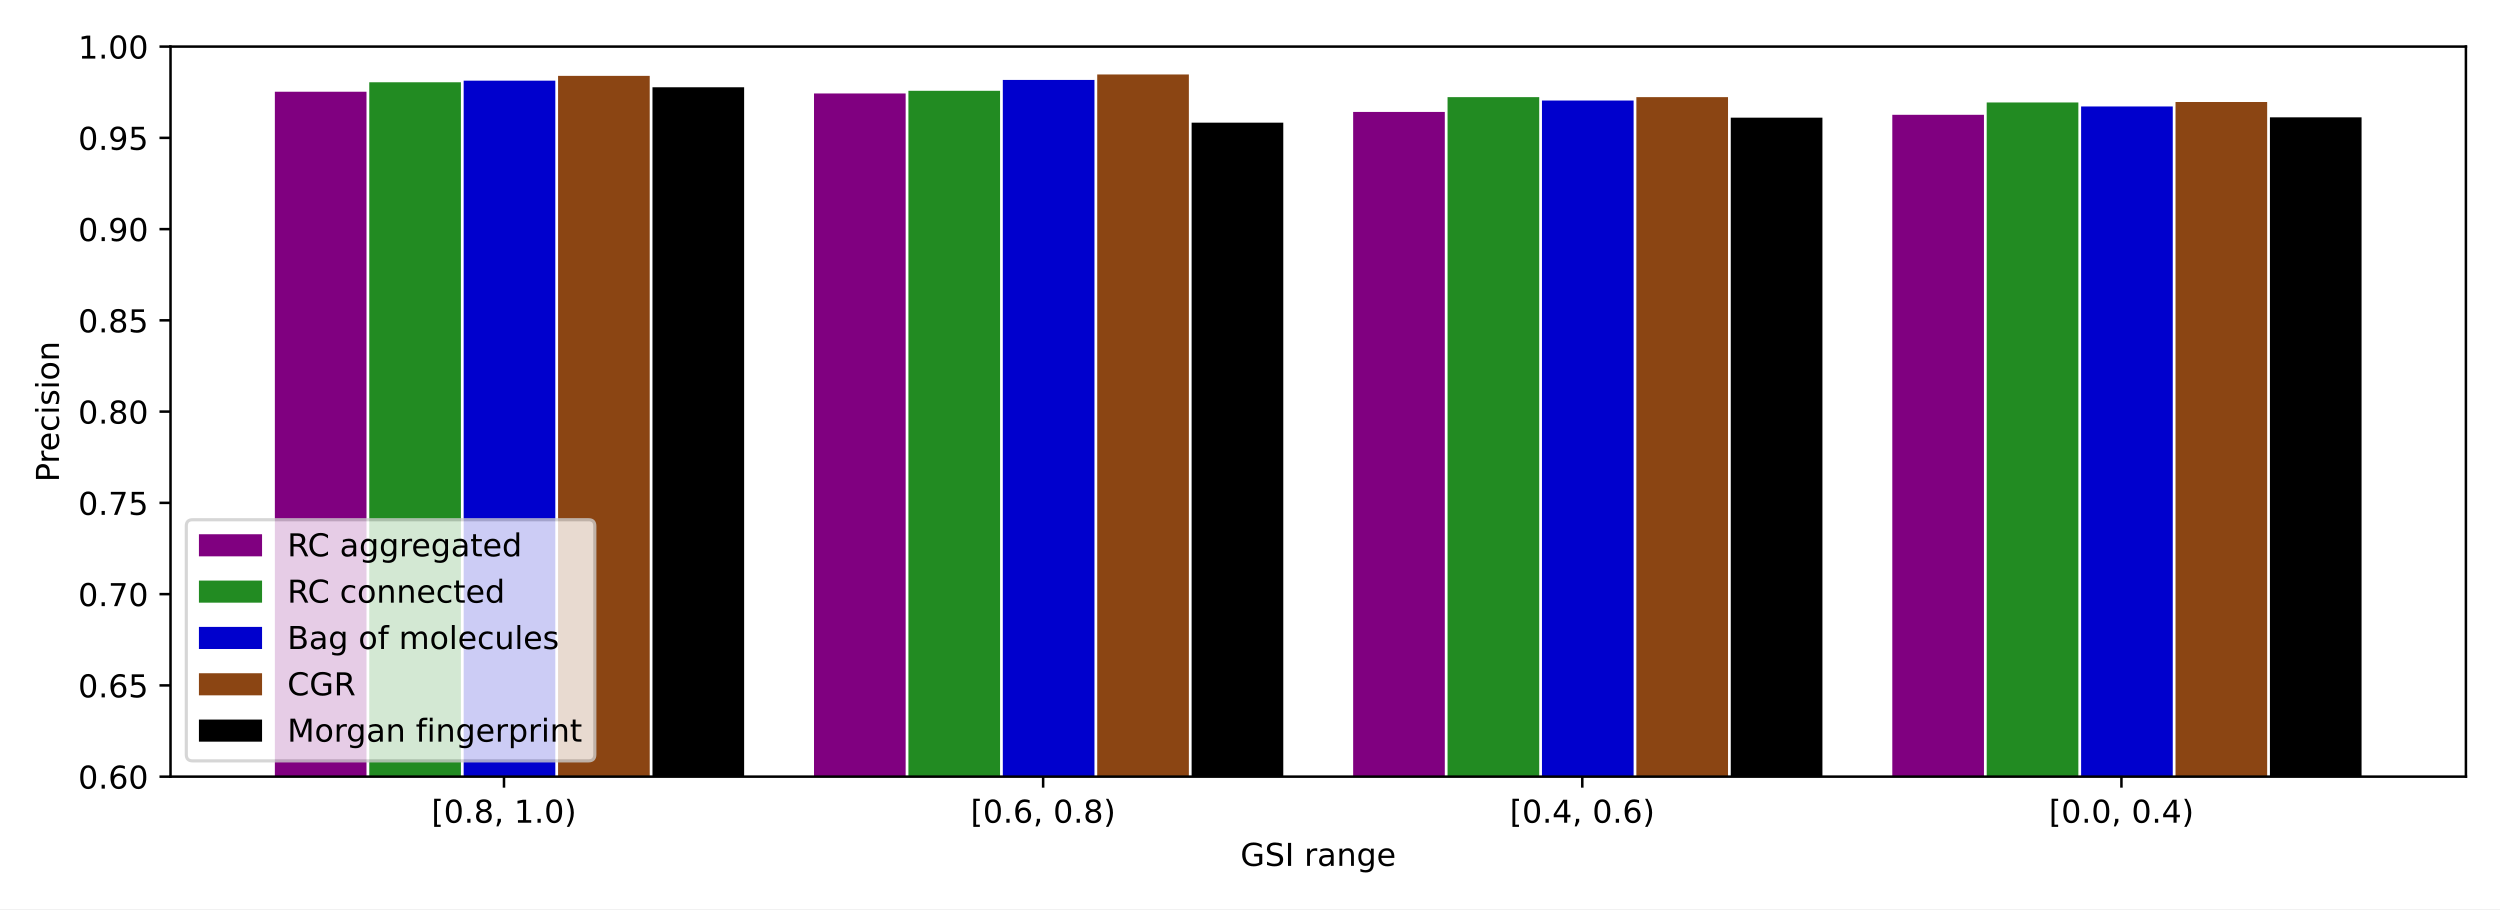
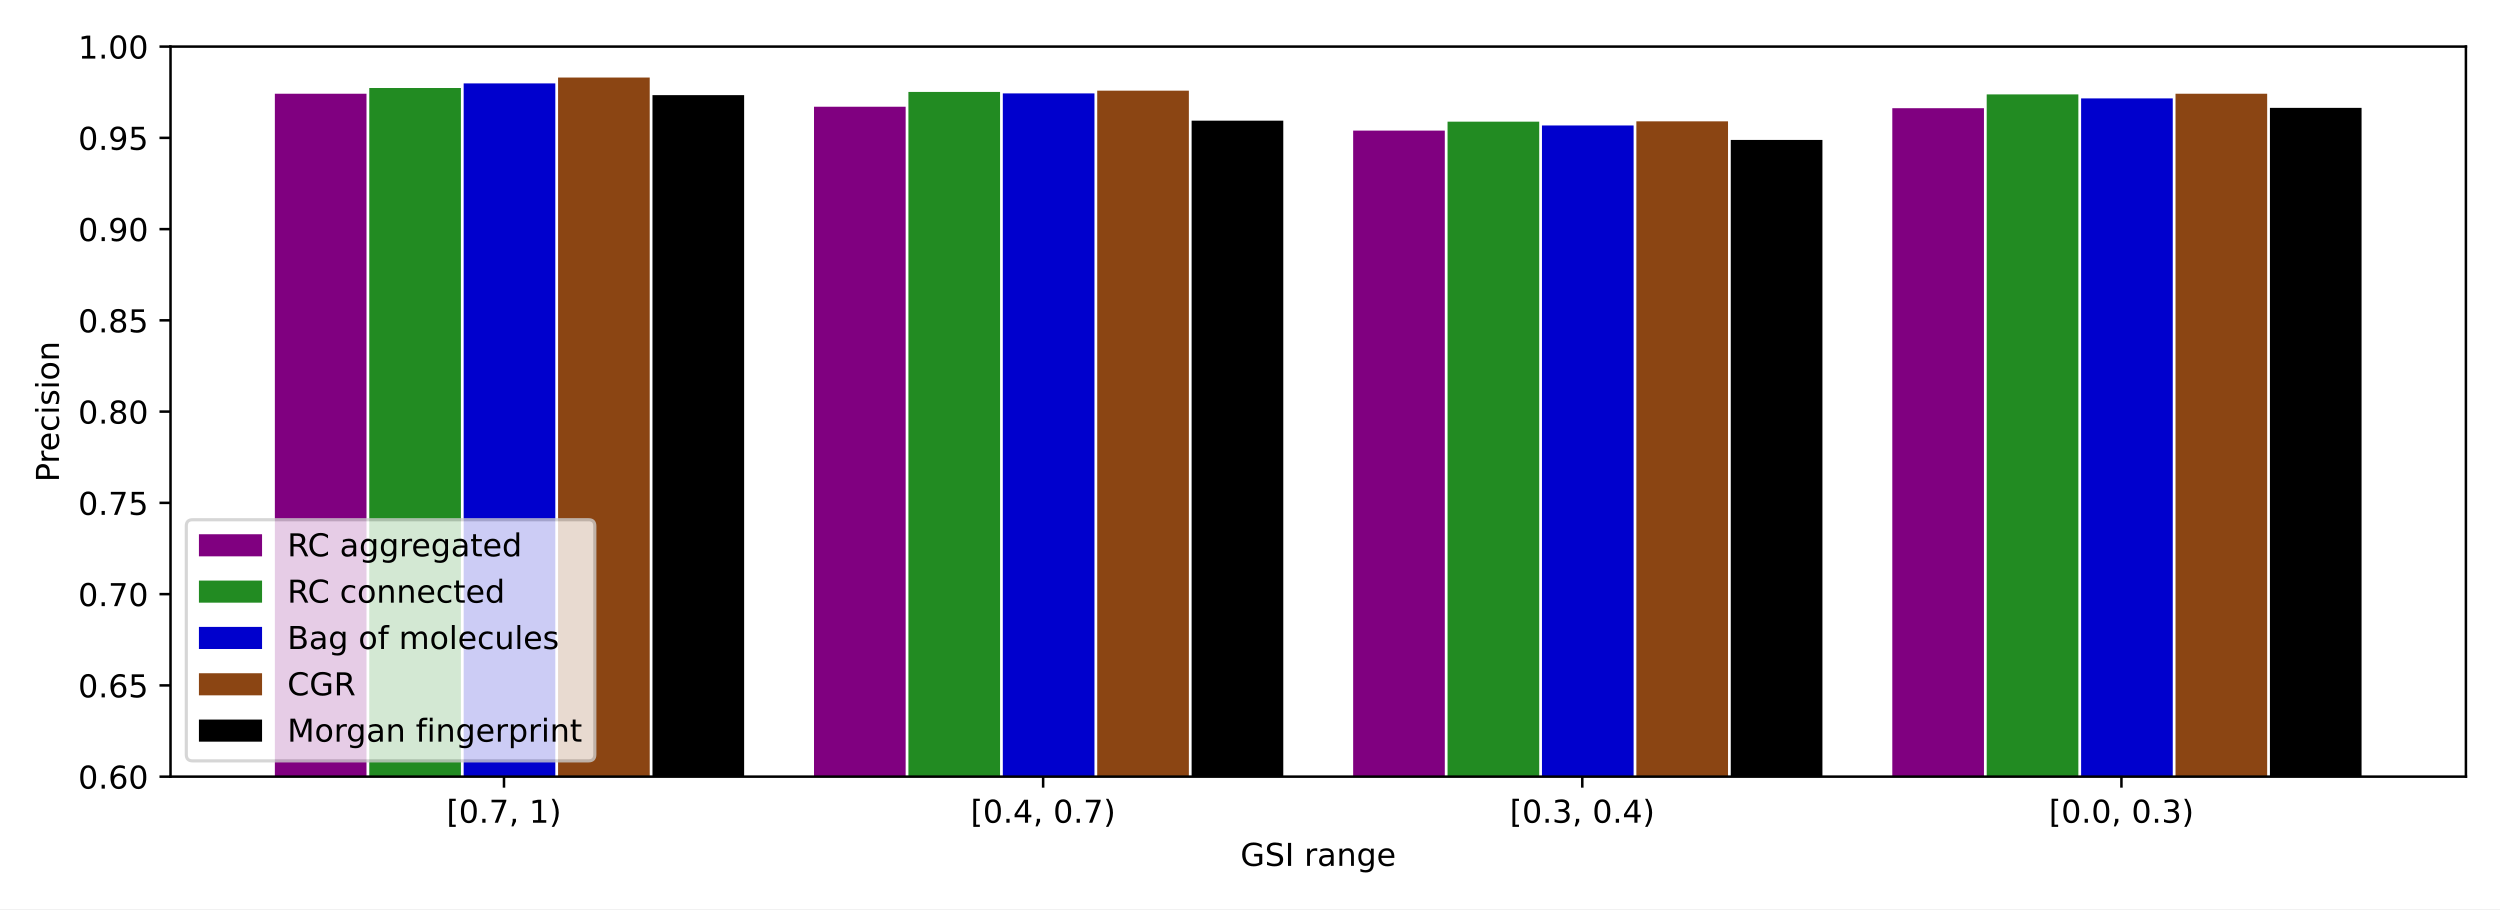
<svg xmlns="http://www.w3.org/2000/svg" xmlns:xlink="http://www.w3.org/1999/xlink" width="792pt" height="288pt" viewBox="0 0 792 288" version="1.1">
  <defs>
    <style type="text/css">*{stroke-linejoin: round; stroke-linecap: butt}</style>
  </defs>
  <g id="figure_1">
    <g id="patch_1">
      <path d="M 0 288  L 792 288  L 792 0  L 0 0  z " style="fill: #ffffff" />
    </g>
    <g id="axes_1">
      <g id="patch_2">
        <path d="M 54.02 246.04  L 781.2 246.04  L 781.2 14.76  L 54.02 14.76  z " style="fill: #ffffff" />
      </g>
      <g id="patch_3">
-         <path d="M 116.981 592.96  L 146.017 592.96  L 146.017 26.057  L 116.981 26.057  z " clip-path="url(#pd9f2e4aaf0)" style="fill: #228b22" />
+         <path d="M 116.981 592.96  L 146.017 592.96  L 146.017 27.884  L 116.981 27.884  z " clip-path="url(#p2e8900aa84)" style="fill: #228b22" />
      </g>
      <g id="patch_4">
-         <path d="M 87.074 592.96  L 116.11 592.96  L 116.11 29.062  L 87.074 29.062  z " clip-path="url(#pd9f2e4aaf0)" style="fill: #800080" />
+         <path d="M 87.074 592.96  L 116.11 592.96  L 116.11 29.701  L 87.074 29.701  z " clip-path="url(#p2e8900aa84)" style="fill: #800080" />
      </g>
      <g id="patch_5">
-         <path d="M 206.703 592.96  L 235.74 592.96  L 235.74 27.643  L 206.703 27.643  z " clip-path="url(#pd9f2e4aaf0)" />
+         <path d="M 206.703 592.96  L 235.74 592.96  L 235.74 30.144  L 206.703 30.144  z " clip-path="url(#p2e8900aa84)" />
      </g>
      <g id="patch_6">
-         <path d="M 146.889 592.96  L 175.925 592.96  L 175.925 25.553  L 146.889 25.553  z " clip-path="url(#pd9f2e4aaf0)" style="fill: #0000cd" />
+         <path d="M 146.889 592.96  L 175.925 592.96  L 175.925 26.414  L 146.889 26.414  z " clip-path="url(#p2e8900aa84)" style="fill: #0000cd" />
      </g>
      <g id="patch_7">
-         <path d="M 176.796 592.96  L 205.832 592.96  L 205.832 24.036  L 176.796 24.036  z " clip-path="url(#pd9f2e4aaf0)" style="fill: #8b4513" />
+         <path d="M 176.796 592.96  L 205.832 592.96  L 205.832 24.56  L 176.796 24.56  z " clip-path="url(#p2e8900aa84)" style="fill: #8b4513" />
      </g>
      <g id="patch_8">
-         <path d="M 287.783 592.96  L 316.82 592.96  L 316.82 28.756  L 287.783 28.756  z " clip-path="url(#pd9f2e4aaf0)" style="fill: #228b22" />
+         <path d="M 287.783 592.96  L 316.82 592.96  L 316.82 29.117  L 287.783 29.117  z " clip-path="url(#p2e8900aa84)" style="fill: #228b22" />
      </g>
      <g id="patch_9">
-         <path d="M 257.876 592.96  L 286.912 592.96  L 286.912 29.608  L 257.876 29.608  z " clip-path="url(#pd9f2e4aaf0)" style="fill: #800080" />
+         <path d="M 257.876 592.96  L 286.912 592.96  L 286.912 33.817  L 257.876 33.817  z " clip-path="url(#p2e8900aa84)" style="fill: #800080" />
      </g>
      <g id="patch_10">
-         <path d="M 377.506 592.96  L 406.542 592.96  L 406.542 38.852  L 377.506 38.852  z " clip-path="url(#pd9f2e4aaf0)" />
+         <path d="M 377.506 592.96  L 406.542 592.96  L 406.542 38.218  L 377.506 38.218  z " clip-path="url(#p2e8900aa84)" />
      </g>
      <g id="patch_11">
-         <path d="M 317.691 592.96  L 346.727 592.96  L 346.727 25.321  L 317.691 25.321  z " clip-path="url(#pd9f2e4aaf0)" style="fill: #0000cd" />
+         <path d="M 317.691 592.96  L 346.727 592.96  L 346.727 29.586  L 317.691 29.586  z " clip-path="url(#p2e8900aa84)" style="fill: #0000cd" />
      </g>
      <g id="patch_12">
-         <path d="M 347.598 592.96  L 376.635 592.96  L 376.635 23.587  L 347.598 23.587  z " clip-path="url(#pd9f2e4aaf0)" style="fill: #8b4513" />
+         <path d="M 347.598 592.96  L 376.635 592.96  L 376.635 28.714  L 347.598 28.714  z " clip-path="url(#p2e8900aa84)" style="fill: #8b4513" />
      </g>
      <g id="patch_13">
-         <path d="M 458.585 592.96  L 487.622 592.96  L 487.622 30.762  L 458.585 30.762  z " clip-path="url(#pd9f2e4aaf0)" style="fill: #228b22" />
+         <path d="M 458.585 592.96  L 487.622 592.96  L 487.622 38.549  L 458.585 38.549  z " clip-path="url(#p2e8900aa84)" style="fill: #228b22" />
      </g>
      <g id="patch_14">
-         <path d="M 428.678 592.96  L 457.714 592.96  L 457.714 35.467  L 428.678 35.467  z " clip-path="url(#pd9f2e4aaf0)" style="fill: #800080" />
+         <path d="M 428.678 592.96  L 457.714 592.96  L 457.714 41.377  L 428.678 41.377  z " clip-path="url(#p2e8900aa84)" style="fill: #800080" />
      </g>
      <g id="patch_15">
-         <path d="M 548.308 592.96  L 577.344 592.96  L 577.344 37.287  L 548.308 37.287  z " clip-path="url(#pd9f2e4aaf0)" />
+         <path d="M 548.308 592.96  L 577.344 592.96  L 577.344 44.326  L 548.308 44.326  z " clip-path="url(#p2e8900aa84)" />
      </g>
      <g id="patch_16">
-         <path d="M 488.493 592.96  L 517.529 592.96  L 517.529 31.86  L 488.493 31.86  z " clip-path="url(#pd9f2e4aaf0)" style="fill: #0000cd" />
+         <path d="M 488.493 592.96  L 517.529 592.96  L 517.529 39.747  L 488.493 39.747  z " clip-path="url(#p2e8900aa84)" style="fill: #0000cd" />
      </g>
      <g id="patch_17">
-         <path d="M 518.4 592.96  L 547.437 592.96  L 547.437 30.777  L 518.4 30.777  z " clip-path="url(#pd9f2e4aaf0)" style="fill: #8b4513" />
+         <path d="M 518.4 592.96  L 547.437 592.96  L 547.437 38.43  L 518.4 38.43  z " clip-path="url(#p2e8900aa84)" style="fill: #8b4513" />
      </g>
      <g id="patch_18">
-         <path d="M 629.388 592.96  L 658.424 592.96  L 658.424 32.469  L 629.388 32.469  z " clip-path="url(#pd9f2e4aaf0)" style="fill: #228b22" />
+         <path d="M 629.388 592.96  L 658.424 592.96  L 658.424 29.897  L 629.388 29.897  z " clip-path="url(#p2e8900aa84)" style="fill: #228b22" />
      </g>
      <g id="patch_19">
-         <path d="M 599.48 592.96  L 628.517 592.96  L 628.517 36.374  L 599.48 36.374  z " clip-path="url(#pd9f2e4aaf0)" style="fill: #800080" />
+         <path d="M 599.48 592.96  L 628.517 592.96  L 628.517 34.27  L 599.48 34.27  z " clip-path="url(#p2e8900aa84)" style="fill: #800080" />
      </g>
      <g id="patch_20">
-         <path d="M 719.11 592.96  L 748.146 592.96  L 748.146 37.175  L 719.11 37.175  z " clip-path="url(#pd9f2e4aaf0)" />
+         <path d="M 719.11 592.96  L 748.146 592.96  L 748.146 34.171  L 719.11 34.171  z " clip-path="url(#p2e8900aa84)" />
      </g>
      <g id="patch_21">
-         <path d="M 659.295 592.96  L 688.331 592.96  L 688.331 33.721  L 659.295 33.721  z " clip-path="url(#pd9f2e4aaf0)" style="fill: #0000cd" />
+         <path d="M 659.295 592.96  L 688.331 592.96  L 688.331 31.18  L 659.295 31.18  z " clip-path="url(#p2e8900aa84)" style="fill: #0000cd" />
      </g>
      <g id="patch_22">
-         <path d="M 689.203 592.96  L 718.239 592.96  L 718.239 32.311  L 689.203 32.311  z " clip-path="url(#pd9f2e4aaf0)" style="fill: #8b4513" />
+         <path d="M 689.203 592.96  L 718.239 592.96  L 718.239 29.702  L 689.203 29.702  z " clip-path="url(#p2e8900aa84)" style="fill: #8b4513" />
      </g>
      <g id="patch_23">
-         <path d="M 105.862 592.96  L 242.504 592.96  L 242.504 592.96  L 105.862 592.96  z " clip-path="url(#pd9f2e4aaf0)" style="fill: #800080" />
+         <path d="M 105.862 592.96  L 242.504 592.96  L 242.504 592.96  L 105.862 592.96  z " clip-path="url(#p2e8900aa84)" style="fill: #800080" />
      </g>
      <g id="patch_24">
-         <path d="M 105.862 592.96  L 242.504 592.96  L 242.504 592.96  L 105.862 592.96  z " clip-path="url(#pd9f2e4aaf0)" style="fill: #228b22" />
+         <path d="M 105.862 592.96  L 242.504 592.96  L 242.504 592.96  L 105.862 592.96  z " clip-path="url(#p2e8900aa84)" style="fill: #228b22" />
      </g>
      <g id="patch_25">
-         <path d="M 105.862 592.96  L 242.504 592.96  L 242.504 592.96  L 105.862 592.96  z " clip-path="url(#pd9f2e4aaf0)" style="fill: #0000cd" />
+         <path d="M 105.862 592.96  L 242.504 592.96  L 242.504 592.96  L 105.862 592.96  z " clip-path="url(#p2e8900aa84)" style="fill: #0000cd" />
      </g>
      <g id="patch_26">
-         <path d="M 105.862 592.96  L 242.504 592.96  L 242.504 592.96  L 105.862 592.96  z " clip-path="url(#pd9f2e4aaf0)" style="fill: #8b4513" />
+         <path d="M 105.862 592.96  L 242.504 592.96  L 242.504 592.96  L 105.862 592.96  z " clip-path="url(#p2e8900aa84)" style="fill: #8b4513" />
      </g>
      <g id="patch_27">
-         <path d="M 105.862 592.96  L 242.504 592.96  L 242.504 592.96  L 105.862 592.96  z " clip-path="url(#pd9f2e4aaf0)" />
+         <path d="M 105.862 592.96  L 242.504 592.96  L 242.504 592.96  L 105.862 592.96  z " clip-path="url(#p2e8900aa84)" />
      </g>
      <g id="matplotlib.axis_1">
        <g id="xtick_1">
          <g id="line2d_1">
            <defs>
-               <path id="m2d03175a49" d="M 0 0  L 0 3.5  " style="stroke: #000000; stroke-width: 0.8" />
-             </defs>
-             <g>
-               <use xlink:href="#m2d03175a49" x="159.665" y="246.04" style="stroke: #000000; stroke-width: 0.8" />
+               <path id="ma5fc46424d" d="M 0 0  L 0 3.5  " style="stroke: #000000; stroke-width: 0.8" />
+             </defs>
+             <g>
+               <use xlink:href="#ma5fc46424d" x="159.665" y="246.04" style="stroke: #000000; stroke-width: 0.8" />
            </g>
          </g>
          <g id="text_1">
-             <g transform="translate(136.6817 260.6384) scale(0.1 -0.1)">
+             <g transform="translate(141.4521 260.6384) scale(0.1 -0.1)">
              <defs>
                <path id="DejaVuSans-5b" d="M 550 4863  L 1875 4863  L 1875 4416  L 1125 4416  L 1125 -397  L 1875 -397  L 1875 -844  L 550 -844  L 550 4863  z " transform="scale(0.015625)" />
                <path id="DejaVuSans-30" d="M 2034 4250  Q 1547 4250 1301 3770  Q 1056 3291 1056 2328  Q 1056 1369 1301 889  Q 1547 409 2034 409  Q 2525 409 2770 889  Q 3016 1369 3016 2328  Q 3016 3291 2770 3770  Q 2525 4250 2034 4250  z M 2034 4750  Q 2819 4750 3233 4129  Q 3647 3509 3647 2328  Q 3647 1150 3233 529  Q 2819 -91 2034 -91  Q 1250 -91 836 529  Q 422 1150 422 2328  Q 422 3509 836 4129  Q 1250 4750 2034 4750  z " transform="scale(0.015625)" />
                <path id="DejaVuSans-2e" d="M 684 794  L 1344 794  L 1344 0  L 684 0  L 684 794  z " transform="scale(0.015625)" />
-                 <path id="DejaVuSans-38" d="M 2034 2216  Q 1584 2216 1326 1975  Q 1069 1734 1069 1313  Q 1069 891 1326 650  Q 1584 409 2034 409  Q 2484 409 2743 651  Q 3003 894 3003 1313  Q 3003 1734 2745 1975  Q 2488 2216 2034 2216  z M 1403 2484  Q 997 2584 770 2862  Q 544 3141 544 3541  Q 544 4100 942 4425  Q 1341 4750 2034 4750  Q 2731 4750 3128 4425  Q 3525 4100 3525 3541  Q 3525 3141 3298 2862  Q 3072 2584 2669 2484  Q 3125 2378 3379 2068  Q 3634 1759 3634 1313  Q 3634 634 3220 271  Q 2806 -91 2034 -91  Q 1263 -91 848 271  Q 434 634 434 1313  Q 434 1759 690 2068  Q 947 2378 1403 2484  z M 1172 3481  Q 1172 3119 1398 2916  Q 1625 2713 2034 2713  Q 2441 2713 2670 2916  Q 2900 3119 2900 3481  Q 2900 3844 2670 4047  Q 2441 4250 2034 4250  Q 1625 4250 1398 4047  Q 1172 3844 1172 3481  z " transform="scale(0.015625)" />
+                 <path id="DejaVuSans-37" d="M 525 4666  L 3525 4666  L 3525 4397  L 1831 0  L 1172 0  L 2766 4134  L 525 4134  L 525 4666  z " transform="scale(0.015625)" />
                <path id="DejaVuSans-2c" d="M 750 794  L 1409 794  L 1409 256  L 897 -744  L 494 -744  L 750 256  L 750 794  z " transform="scale(0.015625)" />
                <path id="DejaVuSans-20" transform="scale(0.015625)" />
                <path id="DejaVuSans-31" d="M 794 531  L 1825 531  L 1825 4091  L 703 3866  L 703 4441  L 1819 4666  L 2450 4666  L 2450 531  L 3481 531  L 3481 0  L 794 0  L 794 531  z " transform="scale(0.015625)" />
                <path id="DejaVuSans-29" d="M 513 4856  L 1013 4856  Q 1481 4119 1714 3412  Q 1947 2706 1947 2009  Q 1947 1309 1714 600  Q 1481 -109 1013 -844  L 513 -844  Q 928 -128 1133 580  Q 1338 1288 1338 2009  Q 1338 2731 1133 3434  Q 928 4138 513 4856  z " transform="scale(0.015625)" />
              </defs>
              <use xlink:href="#DejaVuSans-5b" />
              <use xlink:href="#DejaVuSans-30" x="39.014" />
              <use xlink:href="#DejaVuSans-2e" x="102.637" />
-               <use xlink:href="#DejaVuSans-38" x="134.424" />
+               <use xlink:href="#DejaVuSans-37" x="134.424" />
              <use xlink:href="#DejaVuSans-2c" x="198.047" />
              <use xlink:href="#DejaVuSans-20" x="229.834" />
              <use xlink:href="#DejaVuSans-31" x="261.621" />
-               <use xlink:href="#DejaVuSans-2e" x="325.244" />
-               <use xlink:href="#DejaVuSans-30" x="357.031" />
-               <use xlink:href="#DejaVuSans-29" x="420.654" />
+               <use xlink:href="#DejaVuSans-29" x="325.244" />
            </g>
          </g>
        </g>
        <g id="xtick_2">
          <g id="line2d_2">
            <g>
-               <use xlink:href="#m2d03175a49" x="330.467" y="246.04" style="stroke: #000000; stroke-width: 0.8" />
+               <use xlink:href="#ma5fc46424d" x="330.467" y="246.04" style="stroke: #000000; stroke-width: 0.8" />
            </g>
          </g>
          <g id="text_2">
            <g transform="translate(307.4839 260.6384) scale(0.1 -0.1)">
-               <defs>
-                 <path id="DejaVuSans-36" d="M 2113 2584  Q 1688 2584 1439 2293  Q 1191 2003 1191 1497  Q 1191 994 1439 701  Q 1688 409 2113 409  Q 2538 409 2786 701  Q 3034 994 3034 1497  Q 3034 2003 2786 2293  Q 2538 2584 2113 2584  z M 3366 4563  L 3366 3988  Q 3128 4100 2886 4159  Q 2644 4219 2406 4219  Q 1781 4219 1451 3797  Q 1122 3375 1075 2522  Q 1259 2794 1537 2939  Q 1816 3084 2150 3084  Q 2853 3084 3261 2657  Q 3669 2231 3669 1497  Q 3669 778 3244 343  Q 2819 -91 2113 -91  Q 1303 -91 875 529  Q 447 1150 447 2328  Q 447 3434 972 4092  Q 1497 4750 2381 4750  Q 2619 4750 2861 4703  Q 3103 4656 3366 4563  z " transform="scale(0.015625)" />
-               </defs>
-               <use xlink:href="#DejaVuSans-5b" />
-               <use xlink:href="#DejaVuSans-30" x="39.014" />
-               <use xlink:href="#DejaVuSans-2e" x="102.637" />
-               <use xlink:href="#DejaVuSans-36" x="134.424" />
-               <use xlink:href="#DejaVuSans-2c" x="198.047" />
-               <use xlink:href="#DejaVuSans-20" x="229.834" />
-               <use xlink:href="#DejaVuSans-30" x="261.621" />
-               <use xlink:href="#DejaVuSans-2e" x="325.244" />
-               <use xlink:href="#DejaVuSans-38" x="357.031" />
-               <use xlink:href="#DejaVuSans-29" x="420.654" />
-             </g>
-           </g>
-         </g>
-         <g id="xtick_3">
-           <g id="line2d_3">
-             <g>
-               <use xlink:href="#m2d03175a49" x="501.269" y="246.04" style="stroke: #000000; stroke-width: 0.8" />
-             </g>
-           </g>
-           <g id="text_3">
-             <g transform="translate(478.2861 260.6384) scale(0.1 -0.1)">
              <defs>
                <path id="DejaVuSans-34" d="M 2419 4116  L 825 1625  L 2419 1625  L 2419 4116  z M 2253 4666  L 3047 4666  L 3047 1625  L 3713 1625  L 3713 1100  L 3047 1100  L 3047 0  L 2419 0  L 2419 1100  L 313 1100  L 313 1709  L 2253 4666  z " transform="scale(0.015625)" />
              </defs>
              <use xlink:href="#DejaVuSans-5b" />
              <use xlink:href="#DejaVuSans-30" x="39.014" />
              <use xlink:href="#DejaVuSans-2e" x="102.637" />
              <use xlink:href="#DejaVuSans-34" x="134.424" />
              <use xlink:href="#DejaVuSans-2c" x="198.047" />
              <use xlink:href="#DejaVuSans-20" x="229.834" />
              <use xlink:href="#DejaVuSans-30" x="261.621" />
              <use xlink:href="#DejaVuSans-2e" x="325.244" />
-               <use xlink:href="#DejaVuSans-36" x="357.031" />
+               <use xlink:href="#DejaVuSans-37" x="357.031" />
+               <use xlink:href="#DejaVuSans-29" x="420.654" />
+             </g>
+           </g>
+         </g>
+         <g id="xtick_3">
+           <g id="line2d_3">
+             <g>
+               <use xlink:href="#ma5fc46424d" x="501.269" y="246.04" style="stroke: #000000; stroke-width: 0.8" />
+             </g>
+           </g>
+           <g id="text_3">
+             <g transform="translate(478.2861 260.6384) scale(0.1 -0.1)">
+               <defs>
+                 <path id="DejaVuSans-33" d="M 2597 2516  Q 3050 2419 3304 2112  Q 3559 1806 3559 1356  Q 3559 666 3084 287  Q 2609 -91 1734 -91  Q 1441 -91 1130 -33  Q 819 25 488 141  L 488 750  Q 750 597 1062 519  Q 1375 441 1716 441  Q 2309 441 2620 675  Q 2931 909 2931 1356  Q 2931 1769 2642 2001  Q 2353 2234 1838 2234  L 1294 2234  L 1294 2753  L 1863 2753  Q 2328 2753 2575 2939  Q 2822 3125 2822 3475  Q 2822 3834 2567 4026  Q 2313 4219 1838 4219  Q 1578 4219 1281 4162  Q 984 4106 628 3988  L 628 4550  Q 988 4650 1302 4700  Q 1616 4750 1894 4750  Q 2613 4750 3031 4423  Q 3450 4097 3450 3541  Q 3450 3153 3228 2886  Q 3006 2619 2597 2516  z " transform="scale(0.015625)" />
+               </defs>
+               <use xlink:href="#DejaVuSans-5b" />
+               <use xlink:href="#DejaVuSans-30" x="39.014" />
+               <use xlink:href="#DejaVuSans-2e" x="102.637" />
+               <use xlink:href="#DejaVuSans-33" x="134.424" />
+               <use xlink:href="#DejaVuSans-2c" x="198.047" />
+               <use xlink:href="#DejaVuSans-20" x="229.834" />
+               <use xlink:href="#DejaVuSans-30" x="261.621" />
+               <use xlink:href="#DejaVuSans-2e" x="325.244" />
+               <use xlink:href="#DejaVuSans-34" x="357.031" />
              <use xlink:href="#DejaVuSans-29" x="420.654" />
            </g>
          </g>
        </g>
        <g id="xtick_4">
          <g id="line2d_4">
            <g>
-               <use xlink:href="#m2d03175a49" x="672.071" y="246.04" style="stroke: #000000; stroke-width: 0.8" />
+               <use xlink:href="#ma5fc46424d" x="672.071" y="246.04" style="stroke: #000000; stroke-width: 0.8" />
            </g>
          </g>
          <g id="text_4">
            <g transform="translate(649.0883 260.6384) scale(0.1 -0.1)">
              <use xlink:href="#DejaVuSans-5b" />
              <use xlink:href="#DejaVuSans-30" x="39.014" />
              <use xlink:href="#DejaVuSans-2e" x="102.637" />
              <use xlink:href="#DejaVuSans-30" x="134.424" />
              <use xlink:href="#DejaVuSans-2c" x="198.047" />
              <use xlink:href="#DejaVuSans-20" x="229.834" />
              <use xlink:href="#DejaVuSans-30" x="261.621" />
              <use xlink:href="#DejaVuSans-2e" x="325.244" />
-               <use xlink:href="#DejaVuSans-34" x="357.031" />
+               <use xlink:href="#DejaVuSans-33" x="357.031" />
              <use xlink:href="#DejaVuSans-29" x="420.654" />
            </g>
          </g>
        </g>
        <g id="text_5">
          <g transform="translate(392.9584 274.3166) scale(0.1 -0.1)">
            <defs>
              <path id="DejaVuSans-47" d="M 3809 666  L 3809 1919  L 2778 1919  L 2778 2438  L 4434 2438  L 4434 434  Q 4069 175 3628 42  Q 3188 -91 2688 -91  Q 1594 -91 976 548  Q 359 1188 359 2328  Q 359 3472 976 4111  Q 1594 4750 2688 4750  Q 3144 4750 3555 4637  Q 3966 4525 4313 4306  L 4313 3634  Q 3963 3931 3569 4081  Q 3175 4231 2741 4231  Q 1884 4231 1454 3753  Q 1025 3275 1025 2328  Q 1025 1384 1454 906  Q 1884 428 2741 428  Q 3075 428 3337 486  Q 3600 544 3809 666  z " transform="scale(0.015625)" />
              <path id="DejaVuSans-53" d="M 3425 4513  L 3425 3897  Q 3066 4069 2747 4153  Q 2428 4238 2131 4238  Q 1616 4238 1336 4038  Q 1056 3838 1056 3469  Q 1056 3159 1242 3001  Q 1428 2844 1947 2747  L 2328 2669  Q 3034 2534 3370 2195  Q 3706 1856 3706 1288  Q 3706 609 3251 259  Q 2797 -91 1919 -91  Q 1588 -91 1214 -16  Q 841 59 441 206  L 441 856  Q 825 641 1194 531  Q 1563 422 1919 422  Q 2459 422 2753 634  Q 3047 847 3047 1241  Q 3047 1584 2836 1778  Q 2625 1972 2144 2069  L 1759 2144  Q 1053 2284 737 2584  Q 422 2884 422 3419  Q 422 4038 858 4394  Q 1294 4750 2059 4750  Q 2388 4750 2728 4690  Q 3069 4631 3425 4513  z " transform="scale(0.015625)" />
              <path id="DejaVuSans-49" d="M 628 4666  L 1259 4666  L 1259 0  L 628 0  L 628 4666  z " transform="scale(0.015625)" />
              <path id="DejaVuSans-72" d="M 2631 2963  Q 2534 3019 2420 3045  Q 2306 3072 2169 3072  Q 1681 3072 1420 2755  Q 1159 2438 1159 1844  L 1159 0  L 581 0  L 581 3500  L 1159 3500  L 1159 2956  Q 1341 3275 1631 3429  Q 1922 3584 2338 3584  Q 2397 3584 2469 3576  Q 2541 3569 2628 3553  L 2631 2963  z " transform="scale(0.015625)" />
              <path id="DejaVuSans-61" d="M 2194 1759  Q 1497 1759 1228 1600  Q 959 1441 959 1056  Q 959 750 1161 570  Q 1363 391 1709 391  Q 2188 391 2477 730  Q 2766 1069 2766 1631  L 2766 1759  L 2194 1759  z M 3341 1997  L 3341 0  L 2766 0  L 2766 531  Q 2569 213 2275 61  Q 1981 -91 1556 -91  Q 1019 -91 701 211  Q 384 513 384 1019  Q 384 1609 779 1909  Q 1175 2209 1959 2209  L 2766 2209  L 2766 2266  Q 2766 2663 2505 2880  Q 2244 3097 1772 3097  Q 1472 3097 1187 3025  Q 903 2953 641 2809  L 641 3341  Q 956 3463 1253 3523  Q 1550 3584 1831 3584  Q 2591 3584 2966 3190  Q 3341 2797 3341 1997  z " transform="scale(0.015625)" />
              <path id="DejaVuSans-6e" d="M 3513 2113  L 3513 0  L 2938 0  L 2938 2094  Q 2938 2591 2744 2837  Q 2550 3084 2163 3084  Q 1697 3084 1428 2787  Q 1159 2491 1159 1978  L 1159 0  L 581 0  L 581 3500  L 1159 3500  L 1159 2956  Q 1366 3272 1645 3428  Q 1925 3584 2291 3584  Q 2894 3584 3203 3211  Q 3513 2838 3513 2113  z " transform="scale(0.015625)" />
              <path id="DejaVuSans-67" d="M 2906 1791  Q 2906 2416 2648 2759  Q 2391 3103 1925 3103  Q 1463 3103 1205 2759  Q 947 2416 947 1791  Q 947 1169 1205 825  Q 1463 481 1925 481  Q 2391 481 2648 825  Q 2906 1169 2906 1791  z M 3481 434  Q 3481 -459 3084 -895  Q 2688 -1331 1869 -1331  Q 1566 -1331 1297 -1286  Q 1028 -1241 775 -1147  L 775 -588  Q 1028 -725 1275 -790  Q 1522 -856 1778 -856  Q 2344 -856 2625 -561  Q 2906 -266 2906 331  L 2906 616  Q 2728 306 2450 153  Q 2172 0 1784 0  Q 1141 0 747 490  Q 353 981 353 1791  Q 353 2603 747 3093  Q 1141 3584 1784 3584  Q 2172 3584 2450 3431  Q 2728 3278 2906 2969  L 2906 3500  L 3481 3500  L 3481 434  z " transform="scale(0.015625)" />
              <path id="DejaVuSans-65" d="M 3597 1894  L 3597 1613  L 953 1613  Q 991 1019 1311 708  Q 1631 397 2203 397  Q 2534 397 2845 478  Q 3156 559 3463 722  L 3463 178  Q 3153 47 2828 -22  Q 2503 -91 2169 -91  Q 1331 -91 842 396  Q 353 884 353 1716  Q 353 2575 817 3079  Q 1281 3584 2069 3584  Q 2775 3584 3186 3129  Q 3597 2675 3597 1894  z M 3022 2063  Q 3016 2534 2758 2815  Q 2500 3097 2075 3097  Q 1594 3097 1305 2825  Q 1016 2553 972 2059  L 3022 2063  z " transform="scale(0.015625)" />
            </defs>
            <use xlink:href="#DejaVuSans-47" />
            <use xlink:href="#DejaVuSans-53" x="77.49" />
            <use xlink:href="#DejaVuSans-49" x="140.967" />
            <use xlink:href="#DejaVuSans-20" x="170.459" />
            <use xlink:href="#DejaVuSans-72" x="202.246" />
            <use xlink:href="#DejaVuSans-61" x="243.359" />
            <use xlink:href="#DejaVuSans-6e" x="304.639" />
            <use xlink:href="#DejaVuSans-67" x="368.018" />
            <use xlink:href="#DejaVuSans-65" x="431.494" />
          </g>
        </g>
      </g>
      <g id="matplotlib.axis_2">
        <g id="ytick_1">
          <g id="line2d_5">
            <defs>
-               <path id="mc2c217faa0" d="M 0 0  L -3.5 0  " style="stroke: #000000; stroke-width: 0.8" />
-             </defs>
-             <g>
-               <use xlink:href="#mc2c217faa0" x="54.02" y="246.04" style="stroke: #000000; stroke-width: 0.8" />
+               <path id="md15e559cc4" d="M 0 0  L -3.5 0  " style="stroke: #000000; stroke-width: 0.8" />
+             </defs>
+             <g>
+               <use xlink:href="#md15e559cc4" x="54.02" y="246.04" style="stroke: #000000; stroke-width: 0.8" />
            </g>
          </g>
          <g id="text_6">
            <g transform="translate(24.75437 249.8392) scale(0.1 -0.1)">
+               <defs>
+                 <path id="DejaVuSans-36" d="M 2113 2584  Q 1688 2584 1439 2293  Q 1191 2003 1191 1497  Q 1191 994 1439 701  Q 1688 409 2113 409  Q 2538 409 2786 701  Q 3034 994 3034 1497  Q 3034 2003 2786 2293  Q 2538 2584 2113 2584  z M 3366 4563  L 3366 3988  Q 3128 4100 2886 4159  Q 2644 4219 2406 4219  Q 1781 4219 1451 3797  Q 1122 3375 1075 2522  Q 1259 2794 1537 2939  Q 1816 3084 2150 3084  Q 2853 3084 3261 2657  Q 3669 2231 3669 1497  Q 3669 778 3244 343  Q 2819 -91 2113 -91  Q 1303 -91 875 529  Q 447 1150 447 2328  Q 447 3434 972 4092  Q 1497 4750 2381 4750  Q 2619 4750 2861 4703  Q 3103 4656 3366 4563  z " transform="scale(0.015625)" />
+               </defs>
              <use xlink:href="#DejaVuSans-30" />
              <use xlink:href="#DejaVuSans-2e" x="63.623" />
              <use xlink:href="#DejaVuSans-36" x="95.41" />
              <use xlink:href="#DejaVuSans-30" x="159.033" />
            </g>
          </g>
        </g>
        <g id="ytick_2">
          <g id="line2d_6">
            <g>
-               <use xlink:href="#mc2c217faa0" x="54.02" y="217.13" style="stroke: #000000; stroke-width: 0.8" />
+               <use xlink:href="#md15e559cc4" x="54.02" y="217.13" style="stroke: #000000; stroke-width: 0.8" />
            </g>
          </g>
          <g id="text_7">
            <g transform="translate(24.75437 220.9292) scale(0.1 -0.1)">
              <defs>
                <path id="DejaVuSans-35" d="M 691 4666  L 3169 4666  L 3169 4134  L 1269 4134  L 1269 2991  Q 1406 3038 1543 3061  Q 1681 3084 1819 3084  Q 2600 3084 3056 2656  Q 3513 2228 3513 1497  Q 3513 744 3044 326  Q 2575 -91 1722 -91  Q 1428 -91 1123 -41  Q 819 9 494 109  L 494 744  Q 775 591 1075 516  Q 1375 441 1709 441  Q 2250 441 2565 725  Q 2881 1009 2881 1497  Q 2881 1984 2565 2268  Q 2250 2553 1709 2553  Q 1456 2553 1204 2497  Q 953 2441 691 2322  L 691 4666  z " transform="scale(0.015625)" />
              </defs>
              <use xlink:href="#DejaVuSans-30" />
              <use xlink:href="#DejaVuSans-2e" x="63.623" />
              <use xlink:href="#DejaVuSans-36" x="95.41" />
              <use xlink:href="#DejaVuSans-35" x="159.033" />
            </g>
          </g>
        </g>
        <g id="ytick_3">
          <g id="line2d_7">
            <g>
-               <use xlink:href="#mc2c217faa0" x="54.02" y="188.22" style="stroke: #000000; stroke-width: 0.8" />
+               <use xlink:href="#md15e559cc4" x="54.02" y="188.22" style="stroke: #000000; stroke-width: 0.8" />
            </g>
          </g>
          <g id="text_8">
            <g transform="translate(24.75437 192.0192) scale(0.1 -0.1)">
-               <defs>
-                 <path id="DejaVuSans-37" d="M 525 4666  L 3525 4666  L 3525 4397  L 1831 0  L 1172 0  L 2766 4134  L 525 4134  L 525 4666  z " transform="scale(0.015625)" />
-               </defs>
              <use xlink:href="#DejaVuSans-30" />
              <use xlink:href="#DejaVuSans-2e" x="63.623" />
              <use xlink:href="#DejaVuSans-37" x="95.41" />
              <use xlink:href="#DejaVuSans-30" x="159.033" />
            </g>
          </g>
        </g>
        <g id="ytick_4">
          <g id="line2d_8">
            <g>
-               <use xlink:href="#mc2c217faa0" x="54.02" y="159.31" style="stroke: #000000; stroke-width: 0.8" />
+               <use xlink:href="#md15e559cc4" x="54.02" y="159.31" style="stroke: #000000; stroke-width: 0.8" />
            </g>
          </g>
          <g id="text_9">
            <g transform="translate(24.75437 163.1092) scale(0.1 -0.1)">
              <use xlink:href="#DejaVuSans-30" />
              <use xlink:href="#DejaVuSans-2e" x="63.623" />
              <use xlink:href="#DejaVuSans-37" x="95.41" />
              <use xlink:href="#DejaVuSans-35" x="159.033" />
            </g>
          </g>
        </g>
        <g id="ytick_5">
          <g id="line2d_9">
            <g>
-               <use xlink:href="#mc2c217faa0" x="54.02" y="130.4" style="stroke: #000000; stroke-width: 0.8" />
+               <use xlink:href="#md15e559cc4" x="54.02" y="130.4" style="stroke: #000000; stroke-width: 0.8" />
            </g>
          </g>
          <g id="text_10">
            <g transform="translate(24.75437 134.1992) scale(0.1 -0.1)">
+               <defs>
+                 <path id="DejaVuSans-38" d="M 2034 2216  Q 1584 2216 1326 1975  Q 1069 1734 1069 1313  Q 1069 891 1326 650  Q 1584 409 2034 409  Q 2484 409 2743 651  Q 3003 894 3003 1313  Q 3003 1734 2745 1975  Q 2488 2216 2034 2216  z M 1403 2484  Q 997 2584 770 2862  Q 544 3141 544 3541  Q 544 4100 942 4425  Q 1341 4750 2034 4750  Q 2731 4750 3128 4425  Q 3525 4100 3525 3541  Q 3525 3141 3298 2862  Q 3072 2584 2669 2484  Q 3125 2378 3379 2068  Q 3634 1759 3634 1313  Q 3634 634 3220 271  Q 2806 -91 2034 -91  Q 1263 -91 848 271  Q 434 634 434 1313  Q 434 1759 690 2068  Q 947 2378 1403 2484  z M 1172 3481  Q 1172 3119 1398 2916  Q 1625 2713 2034 2713  Q 2441 2713 2670 2916  Q 2900 3119 2900 3481  Q 2900 3844 2670 4047  Q 2441 4250 2034 4250  Q 1625 4250 1398 4047  Q 1172 3844 1172 3481  z " transform="scale(0.015625)" />
+               </defs>
              <use xlink:href="#DejaVuSans-30" />
              <use xlink:href="#DejaVuSans-2e" x="63.623" />
              <use xlink:href="#DejaVuSans-38" x="95.41" />
              <use xlink:href="#DejaVuSans-30" x="159.033" />
            </g>
          </g>
        </g>
        <g id="ytick_6">
          <g id="line2d_10">
            <g>
-               <use xlink:href="#mc2c217faa0" x="54.02" y="101.49" style="stroke: #000000; stroke-width: 0.8" />
+               <use xlink:href="#md15e559cc4" x="54.02" y="101.49" style="stroke: #000000; stroke-width: 0.8" />
            </g>
          </g>
          <g id="text_11">
            <g transform="translate(24.75437 105.2892) scale(0.1 -0.1)">
              <use xlink:href="#DejaVuSans-30" />
              <use xlink:href="#DejaVuSans-2e" x="63.623" />
              <use xlink:href="#DejaVuSans-38" x="95.41" />
              <use xlink:href="#DejaVuSans-35" x="159.033" />
            </g>
          </g>
        </g>
        <g id="ytick_7">
          <g id="line2d_11">
            <g>
-               <use xlink:href="#mc2c217faa0" x="54.02" y="72.58" style="stroke: #000000; stroke-width: 0.8" />
+               <use xlink:href="#md15e559cc4" x="54.02" y="72.58" style="stroke: #000000; stroke-width: 0.8" />
            </g>
          </g>
          <g id="text_12">
            <g transform="translate(24.75437 76.37922) scale(0.1 -0.1)">
              <defs>
                <path id="DejaVuSans-39" d="M 703 97  L 703 672  Q 941 559 1184 500  Q 1428 441 1663 441  Q 2288 441 2617 861  Q 2947 1281 2994 2138  Q 2813 1869 2534 1725  Q 2256 1581 1919 1581  Q 1219 1581 811 2004  Q 403 2428 403 3163  Q 403 3881 828 4315  Q 1253 4750 1959 4750  Q 2769 4750 3195 4129  Q 3622 3509 3622 2328  Q 3622 1225 3098 567  Q 2575 -91 1691 -91  Q 1453 -91 1209 -44  Q 966 3 703 97  z M 1959 2075  Q 2384 2075 2632 2365  Q 2881 2656 2881 3163  Q 2881 3666 2632 3958  Q 2384 4250 1959 4250  Q 1534 4250 1286 3958  Q 1038 3666 1038 3163  Q 1038 2656 1286 2365  Q 1534 2075 1959 2075  z " transform="scale(0.015625)" />
              </defs>
              <use xlink:href="#DejaVuSans-30" />
              <use xlink:href="#DejaVuSans-2e" x="63.623" />
              <use xlink:href="#DejaVuSans-39" x="95.41" />
              <use xlink:href="#DejaVuSans-30" x="159.033" />
            </g>
          </g>
        </g>
        <g id="ytick_8">
          <g id="line2d_12">
            <g>
-               <use xlink:href="#mc2c217faa0" x="54.02" y="43.67" style="stroke: #000000; stroke-width: 0.8" />
+               <use xlink:href="#md15e559cc4" x="54.02" y="43.67" style="stroke: #000000; stroke-width: 0.8" />
            </g>
          </g>
          <g id="text_13">
            <g transform="translate(24.75437 47.46922) scale(0.1 -0.1)">
              <use xlink:href="#DejaVuSans-30" />
              <use xlink:href="#DejaVuSans-2e" x="63.623" />
              <use xlink:href="#DejaVuSans-39" x="95.41" />
              <use xlink:href="#DejaVuSans-35" x="159.033" />
            </g>
          </g>
        </g>
        <g id="ytick_9">
          <g id="line2d_13">
            <g>
-               <use xlink:href="#mc2c217faa0" x="54.02" y="14.76" style="stroke: #000000; stroke-width: 0.8" />
+               <use xlink:href="#md15e559cc4" x="54.02" y="14.76" style="stroke: #000000; stroke-width: 0.8" />
            </g>
          </g>
          <g id="text_14">
            <g transform="translate(24.75437 18.55922) scale(0.1 -0.1)">
              <use xlink:href="#DejaVuSans-31" />
              <use xlink:href="#DejaVuSans-2e" x="63.623" />
              <use xlink:href="#DejaVuSans-30" x="95.41" />
              <use xlink:href="#DejaVuSans-30" x="159.033" />
            </g>
          </g>
        </g>
        <g id="text_15">
          <g transform="translate(18.67469 152.707) rotate(-90) scale(0.1 -0.1)">
            <defs>
              <path id="DejaVuSans-50" d="M 1259 4147  L 1259 2394  L 2053 2394  Q 2494 2394 2734 2622  Q 2975 2850 2975 3272  Q 2975 3691 2734 3919  Q 2494 4147 2053 4147  L 1259 4147  z M 628 4666  L 2053 4666  Q 2838 4666 3239 4311  Q 3641 3956 3641 3272  Q 3641 2581 3239 2228  Q 2838 1875 2053 1875  L 1259 1875  L 1259 0  L 628 0  L 628 4666  z " transform="scale(0.015625)" />
              <path id="DejaVuSans-63" d="M 3122 3366  L 3122 2828  Q 2878 2963 2633 3030  Q 2388 3097 2138 3097  Q 1578 3097 1268 2742  Q 959 2388 959 1747  Q 959 1106 1268 751  Q 1578 397 2138 397  Q 2388 397 2633 464  Q 2878 531 3122 666  L 3122 134  Q 2881 22 2623 -34  Q 2366 -91 2075 -91  Q 1284 -91 818 406  Q 353 903 353 1747  Q 353 2603 823 3093  Q 1294 3584 2113 3584  Q 2378 3584 2631 3529  Q 2884 3475 3122 3366  z " transform="scale(0.015625)" />
              <path id="DejaVuSans-69" d="M 603 3500  L 1178 3500  L 1178 0  L 603 0  L 603 3500  z M 603 4863  L 1178 4863  L 1178 4134  L 603 4134  L 603 4863  z " transform="scale(0.015625)" />
              <path id="DejaVuSans-73" d="M 2834 3397  L 2834 2853  Q 2591 2978 2328 3040  Q 2066 3103 1784 3103  Q 1356 3103 1142 2972  Q 928 2841 928 2578  Q 928 2378 1081 2264  Q 1234 2150 1697 2047  L 1894 2003  Q 2506 1872 2764 1633  Q 3022 1394 3022 966  Q 3022 478 2636 193  Q 2250 -91 1575 -91  Q 1294 -91 989 -36  Q 684 19 347 128  L 347 722  Q 666 556 975 473  Q 1284 391 1588 391  Q 1994 391 2212 530  Q 2431 669 2431 922  Q 2431 1156 2273 1281  Q 2116 1406 1581 1522  L 1381 1569  Q 847 1681 609 1914  Q 372 2147 372 2553  Q 372 3047 722 3315  Q 1072 3584 1716 3584  Q 2034 3584 2315 3537  Q 2597 3491 2834 3397  z " transform="scale(0.015625)" />
              <path id="DejaVuSans-6f" d="M 1959 3097  Q 1497 3097 1228 2736  Q 959 2375 959 1747  Q 959 1119 1226 758  Q 1494 397 1959 397  Q 2419 397 2687 759  Q 2956 1122 2956 1747  Q 2956 2369 2687 2733  Q 2419 3097 1959 3097  z M 1959 3584  Q 2709 3584 3137 3096  Q 3566 2609 3566 1747  Q 3566 888 3137 398  Q 2709 -91 1959 -91  Q 1206 -91 779 398  Q 353 888 353 1747  Q 353 2609 779 3096  Q 1206 3584 1959 3584  z " transform="scale(0.015625)" />
            </defs>
            <use xlink:href="#DejaVuSans-50" />
            <use xlink:href="#DejaVuSans-72" x="58.553" />
            <use xlink:href="#DejaVuSans-65" x="97.416" />
            <use xlink:href="#DejaVuSans-63" x="158.939" />
            <use xlink:href="#DejaVuSans-69" x="213.92" />
            <use xlink:href="#DejaVuSans-73" x="241.703" />
            <use xlink:href="#DejaVuSans-69" x="293.803" />
            <use xlink:href="#DejaVuSans-6f" x="321.586" />
            <use xlink:href="#DejaVuSans-6e" x="382.768" />
          </g>
        </g>
      </g>
      <g id="patch_28">
        <path d="M 54.02 246.04  L 54.02 14.76  " style="fill: none; stroke: #000000; stroke-width: 0.8; stroke-linejoin: miter; stroke-linecap: square" />
      </g>
      <g id="patch_29">
        <path d="M 781.2 246.04  L 781.2 14.76  " style="fill: none; stroke: #000000; stroke-width: 0.8; stroke-linejoin: miter; stroke-linecap: square" />
      </g>
      <g id="patch_30">
        <path d="M 54.02 246.04  L 781.2 246.04  " style="fill: none; stroke: #000000; stroke-width: 0.8; stroke-linejoin: miter; stroke-linecap: square" />
      </g>
      <g id="patch_31">
        <path d="M 54.02 14.76  L 781.2 14.76  " style="fill: none; stroke: #000000; stroke-width: 0.8; stroke-linejoin: miter; stroke-linecap: square" />
      </g>
      <g id="legend_1">
        <g id="patch_32">
          <path d="M 61.02 241.04  L 186.439 241.04  Q 188.439 241.04 188.439 239.04  L 188.439 166.649  Q 188.439 164.649 186.439 164.649  L 61.02 164.649  Q 59.02 164.649 59.02 166.649  L 59.02 239.04  Q 59.02 241.04 61.02 241.04  z " style="fill: #ffffff; opacity: 0.8; stroke: #cccccc; stroke-linejoin: miter" />
        </g>
        <g id="patch_33">
          <path d="M 63.02 176.248  L 83.02 176.248  L 83.02 169.248  L 63.02 169.248  z " style="fill: #800080" />
        </g>
        <g id="text_16">
          <g transform="translate(91.02 176.2478) scale(0.1 -0.1)">
            <defs>
              <path id="DejaVuSans-52" d="M 2841 2188  Q 3044 2119 3236 1894  Q 3428 1669 3622 1275  L 4263 0  L 3584 0  L 2988 1197  Q 2756 1666 2539 1819  Q 2322 1972 1947 1972  L 1259 1972  L 1259 0  L 628 0  L 628 4666  L 2053 4666  Q 2853 4666 3247 4331  Q 3641 3997 3641 3322  Q 3641 2881 3436 2590  Q 3231 2300 2841 2188  z M 1259 4147  L 1259 2491  L 2053 2491  Q 2509 2491 2742 2702  Q 2975 2913 2975 3322  Q 2975 3731 2742 3939  Q 2509 4147 2053 4147  L 1259 4147  z " transform="scale(0.015625)" />
              <path id="DejaVuSans-43" d="M 4122 4306  L 4122 3641  Q 3803 3938 3442 4084  Q 3081 4231 2675 4231  Q 1875 4231 1450 3742  Q 1025 3253 1025 2328  Q 1025 1406 1450 917  Q 1875 428 2675 428  Q 3081 428 3442 575  Q 3803 722 4122 1019  L 4122 359  Q 3791 134 3420 21  Q 3050 -91 2638 -91  Q 1578 -91 968 557  Q 359 1206 359 2328  Q 359 3453 968 4101  Q 1578 4750 2638 4750  Q 3056 4750 3426 4639  Q 3797 4528 4122 4306  z " transform="scale(0.015625)" />
              <path id="DejaVuSans-74" d="M 1172 4494  L 1172 3500  L 2356 3500  L 2356 3053  L 1172 3053  L 1172 1153  Q 1172 725 1289 603  Q 1406 481 1766 481  L 2356 481  L 2356 0  L 1766 0  Q 1100 0 847 248  Q 594 497 594 1153  L 594 3053  L 172 3053  L 172 3500  L 594 3500  L 594 4494  L 1172 4494  z " transform="scale(0.015625)" />
              <path id="DejaVuSans-64" d="M 2906 2969  L 2906 4863  L 3481 4863  L 3481 0  L 2906 0  L 2906 525  Q 2725 213 2448 61  Q 2172 -91 1784 -91  Q 1150 -91 751 415  Q 353 922 353 1747  Q 353 2572 751 3078  Q 1150 3584 1784 3584  Q 2172 3584 2448 3432  Q 2725 3281 2906 2969  z M 947 1747  Q 947 1113 1208 752  Q 1469 391 1925 391  Q 2381 391 2643 752  Q 2906 1113 2906 1747  Q 2906 2381 2643 2742  Q 2381 3103 1925 3103  Q 1469 3103 1208 2742  Q 947 2381 947 1747  z " transform="scale(0.015625)" />
            </defs>
            <use xlink:href="#DejaVuSans-52" />
            <use xlink:href="#DejaVuSans-43" x="64.482" />
            <use xlink:href="#DejaVuSans-20" x="134.307" />
            <use xlink:href="#DejaVuSans-61" x="166.094" />
            <use xlink:href="#DejaVuSans-67" x="227.373" />
            <use xlink:href="#DejaVuSans-67" x="290.85" />
            <use xlink:href="#DejaVuSans-72" x="354.326" />
            <use xlink:href="#DejaVuSans-65" x="393.189" />
            <use xlink:href="#DejaVuSans-67" x="454.713" />
            <use xlink:href="#DejaVuSans-61" x="518.189" />
            <use xlink:href="#DejaVuSans-74" x="579.469" />
            <use xlink:href="#DejaVuSans-65" x="618.678" />
            <use xlink:href="#DejaVuSans-64" x="680.201" />
          </g>
        </g>
        <g id="patch_34">
          <path d="M 63.02 190.926  L 83.02 190.926  L 83.02 183.926  L 63.02 183.926  z " style="fill: #228b22" />
        </g>
        <g id="text_17">
          <g transform="translate(91.02 190.9259) scale(0.1 -0.1)">
            <use xlink:href="#DejaVuSans-52" />
            <use xlink:href="#DejaVuSans-43" x="64.482" />
            <use xlink:href="#DejaVuSans-20" x="134.307" />
            <use xlink:href="#DejaVuSans-63" x="166.094" />
            <use xlink:href="#DejaVuSans-6f" x="221.074" />
            <use xlink:href="#DejaVuSans-6e" x="282.256" />
            <use xlink:href="#DejaVuSans-6e" x="345.635" />
            <use xlink:href="#DejaVuSans-65" x="409.014" />
            <use xlink:href="#DejaVuSans-63" x="470.537" />
            <use xlink:href="#DejaVuSans-74" x="525.518" />
            <use xlink:href="#DejaVuSans-65" x="564.727" />
            <use xlink:href="#DejaVuSans-64" x="626.25" />
          </g>
        </g>
        <g id="patch_35">
          <path d="M 63.02 205.604  L 83.02 205.604  L 83.02 198.604  L 63.02 198.604  z " style="fill: #0000cd" />
        </g>
        <g id="text_18">
          <g transform="translate(91.02 205.6041) scale(0.1 -0.1)">
            <defs>
              <path id="DejaVuSans-42" d="M 1259 2228  L 1259 519  L 2272 519  Q 2781 519 3026 730  Q 3272 941 3272 1375  Q 3272 1813 3026 2020  Q 2781 2228 2272 2228  L 1259 2228  z M 1259 4147  L 1259 2741  L 2194 2741  Q 2656 2741 2882 2914  Q 3109 3088 3109 3444  Q 3109 3797 2882 3972  Q 2656 4147 2194 4147  L 1259 4147  z M 628 4666  L 2241 4666  Q 2963 4666 3353 4366  Q 3744 4066 3744 3513  Q 3744 3084 3544 2831  Q 3344 2578 2956 2516  Q 3422 2416 3680 2098  Q 3938 1781 3938 1306  Q 3938 681 3513 340  Q 3088 0 2303 0  L 628 0  L 628 4666  z " transform="scale(0.015625)" />
              <path id="DejaVuSans-66" d="M 2375 4863  L 2375 4384  L 1825 4384  Q 1516 4384 1395 4259  Q 1275 4134 1275 3809  L 1275 3500  L 2222 3500  L 2222 3053  L 1275 3053  L 1275 0  L 697 0  L 697 3053  L 147 3053  L 147 3500  L 697 3500  L 697 3744  Q 697 4328 969 4595  Q 1241 4863 1831 4863  L 2375 4863  z " transform="scale(0.015625)" />
              <path id="DejaVuSans-6d" d="M 3328 2828  Q 3544 3216 3844 3400  Q 4144 3584 4550 3584  Q 5097 3584 5394 3201  Q 5691 2819 5691 2113  L 5691 0  L 5113 0  L 5113 2094  Q 5113 2597 4934 2840  Q 4756 3084 4391 3084  Q 3944 3084 3684 2787  Q 3425 2491 3425 1978  L 3425 0  L 2847 0  L 2847 2094  Q 2847 2600 2669 2842  Q 2491 3084 2119 3084  Q 1678 3084 1418 2786  Q 1159 2488 1159 1978  L 1159 0  L 581 0  L 581 3500  L 1159 3500  L 1159 2956  Q 1356 3278 1631 3431  Q 1906 3584 2284 3584  Q 2666 3584 2933 3390  Q 3200 3197 3328 2828  z " transform="scale(0.015625)" />
              <path id="DejaVuSans-6c" d="M 603 4863  L 1178 4863  L 1178 0  L 603 0  L 603 4863  z " transform="scale(0.015625)" />
              <path id="DejaVuSans-75" d="M 544 1381  L 544 3500  L 1119 3500  L 1119 1403  Q 1119 906 1312 657  Q 1506 409 1894 409  Q 2359 409 2629 706  Q 2900 1003 2900 1516  L 2900 3500  L 3475 3500  L 3475 0  L 2900 0  L 2900 538  Q 2691 219 2414 64  Q 2138 -91 1772 -91  Q 1169 -91 856 284  Q 544 659 544 1381  z M 1991 3584  L 1991 3584  z " transform="scale(0.015625)" />
            </defs>
            <use xlink:href="#DejaVuSans-42" />
            <use xlink:href="#DejaVuSans-61" x="68.604" />
            <use xlink:href="#DejaVuSans-67" x="129.883" />
            <use xlink:href="#DejaVuSans-20" x="193.359" />
            <use xlink:href="#DejaVuSans-6f" x="225.146" />
            <use xlink:href="#DejaVuSans-66" x="286.328" />
            <use xlink:href="#DejaVuSans-20" x="321.533" />
            <use xlink:href="#DejaVuSans-6d" x="353.32" />
            <use xlink:href="#DejaVuSans-6f" x="450.732" />
            <use xlink:href="#DejaVuSans-6c" x="511.914" />
            <use xlink:href="#DejaVuSans-65" x="539.697" />
            <use xlink:href="#DejaVuSans-63" x="601.221" />
            <use xlink:href="#DejaVuSans-75" x="656.201" />
            <use xlink:href="#DejaVuSans-6c" x="719.58" />
            <use xlink:href="#DejaVuSans-65" x="747.363" />
            <use xlink:href="#DejaVuSans-73" x="808.887" />
          </g>
        </g>
        <g id="patch_36">
          <path d="M 63.02 220.282  L 83.02 220.282  L 83.02 213.282  L 63.02 213.282  z " style="fill: #8b4513" />
        </g>
        <g id="text_19">
          <g transform="translate(91.02 220.2822) scale(0.1 -0.1)">
            <use xlink:href="#DejaVuSans-43" />
            <use xlink:href="#DejaVuSans-47" x="69.824" />
            <use xlink:href="#DejaVuSans-52" x="147.314" />
          </g>
        </g>
        <g id="patch_37">
          <path d="M 63.02 234.96  L 83.02 234.96  L 83.02 227.96  L 63.02 227.96  z " />
        </g>
        <g id="text_20">
          <g transform="translate(91.02 234.9603) scale(0.1 -0.1)">
            <defs>
              <path id="DejaVuSans-4d" d="M 628 4666  L 1569 4666  L 2759 1491  L 3956 4666  L 4897 4666  L 4897 0  L 4281 0  L 4281 4097  L 3078 897  L 2444 897  L 1241 4097  L 1241 0  L 628 0  L 628 4666  z " transform="scale(0.015625)" />
              <path id="DejaVuSans-70" d="M 1159 525  L 1159 -1331  L 581 -1331  L 581 3500  L 1159 3500  L 1159 2969  Q 1341 3281 1617 3432  Q 1894 3584 2278 3584  Q 2916 3584 3314 3078  Q 3713 2572 3713 1747  Q 3713 922 3314 415  Q 2916 -91 2278 -91  Q 1894 -91 1617 61  Q 1341 213 1159 525  z M 3116 1747  Q 3116 2381 2855 2742  Q 2594 3103 2138 3103  Q 1681 3103 1420 2742  Q 1159 2381 1159 1747  Q 1159 1113 1420 752  Q 1681 391 2138 391  Q 2594 391 2855 752  Q 3116 1113 3116 1747  z " transform="scale(0.015625)" />
            </defs>
            <use xlink:href="#DejaVuSans-4d" />
            <use xlink:href="#DejaVuSans-6f" x="86.279" />
            <use xlink:href="#DejaVuSans-72" x="147.461" />
            <use xlink:href="#DejaVuSans-67" x="186.824" />
            <use xlink:href="#DejaVuSans-61" x="250.301" />
            <use xlink:href="#DejaVuSans-6e" x="311.58" />
            <use xlink:href="#DejaVuSans-20" x="374.959" />
            <use xlink:href="#DejaVuSans-66" x="406.746" />
            <use xlink:href="#DejaVuSans-69" x="441.951" />
            <use xlink:href="#DejaVuSans-6e" x="469.734" />
            <use xlink:href="#DejaVuSans-67" x="533.113" />
            <use xlink:href="#DejaVuSans-65" x="596.59" />
            <use xlink:href="#DejaVuSans-72" x="658.113" />
            <use xlink:href="#DejaVuSans-70" x="699.227" />
            <use xlink:href="#DejaVuSans-72" x="762.703" />
            <use xlink:href="#DejaVuSans-69" x="803.816" />
            <use xlink:href="#DejaVuSans-6e" x="831.6" />
            <use xlink:href="#DejaVuSans-74" x="894.979" />
          </g>
        </g>
      </g>
    </g>
  </g>
  <defs>
-     <clipPath id="pd9f2e4aaf0">
+     <clipPath id="p2e8900aa84">
      <rect x="54.02" y="14.76" width="727.18" height="231.28" />
    </clipPath>
  </defs>
</svg>
